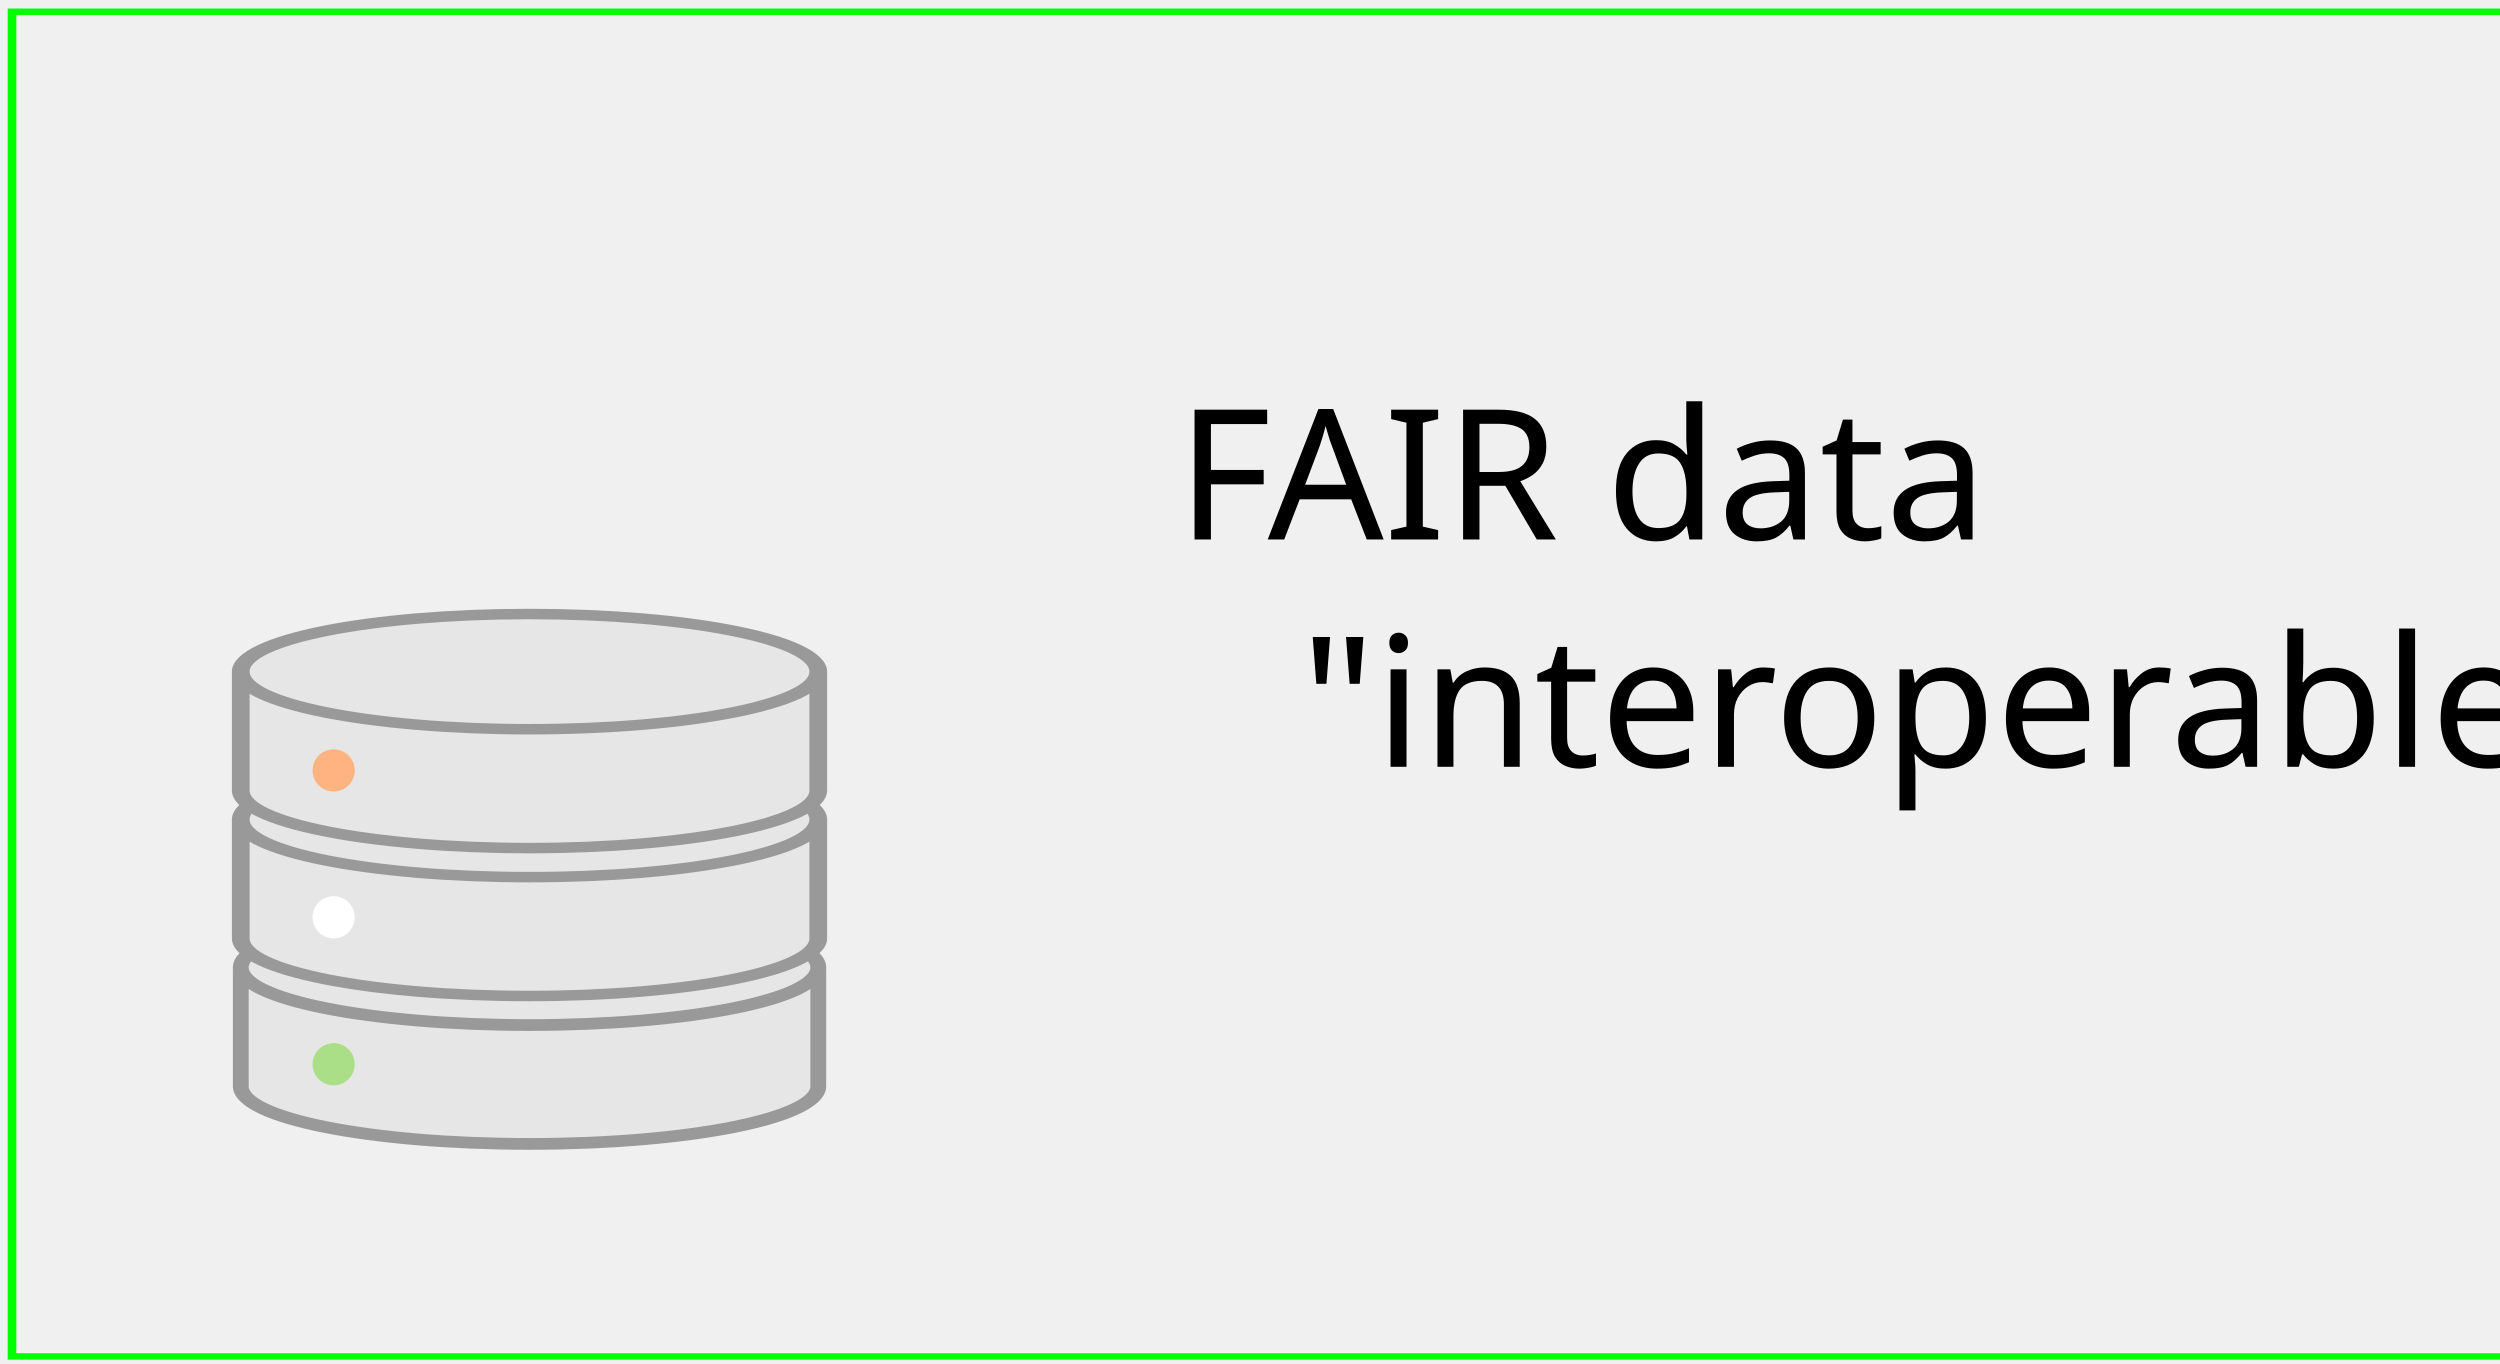
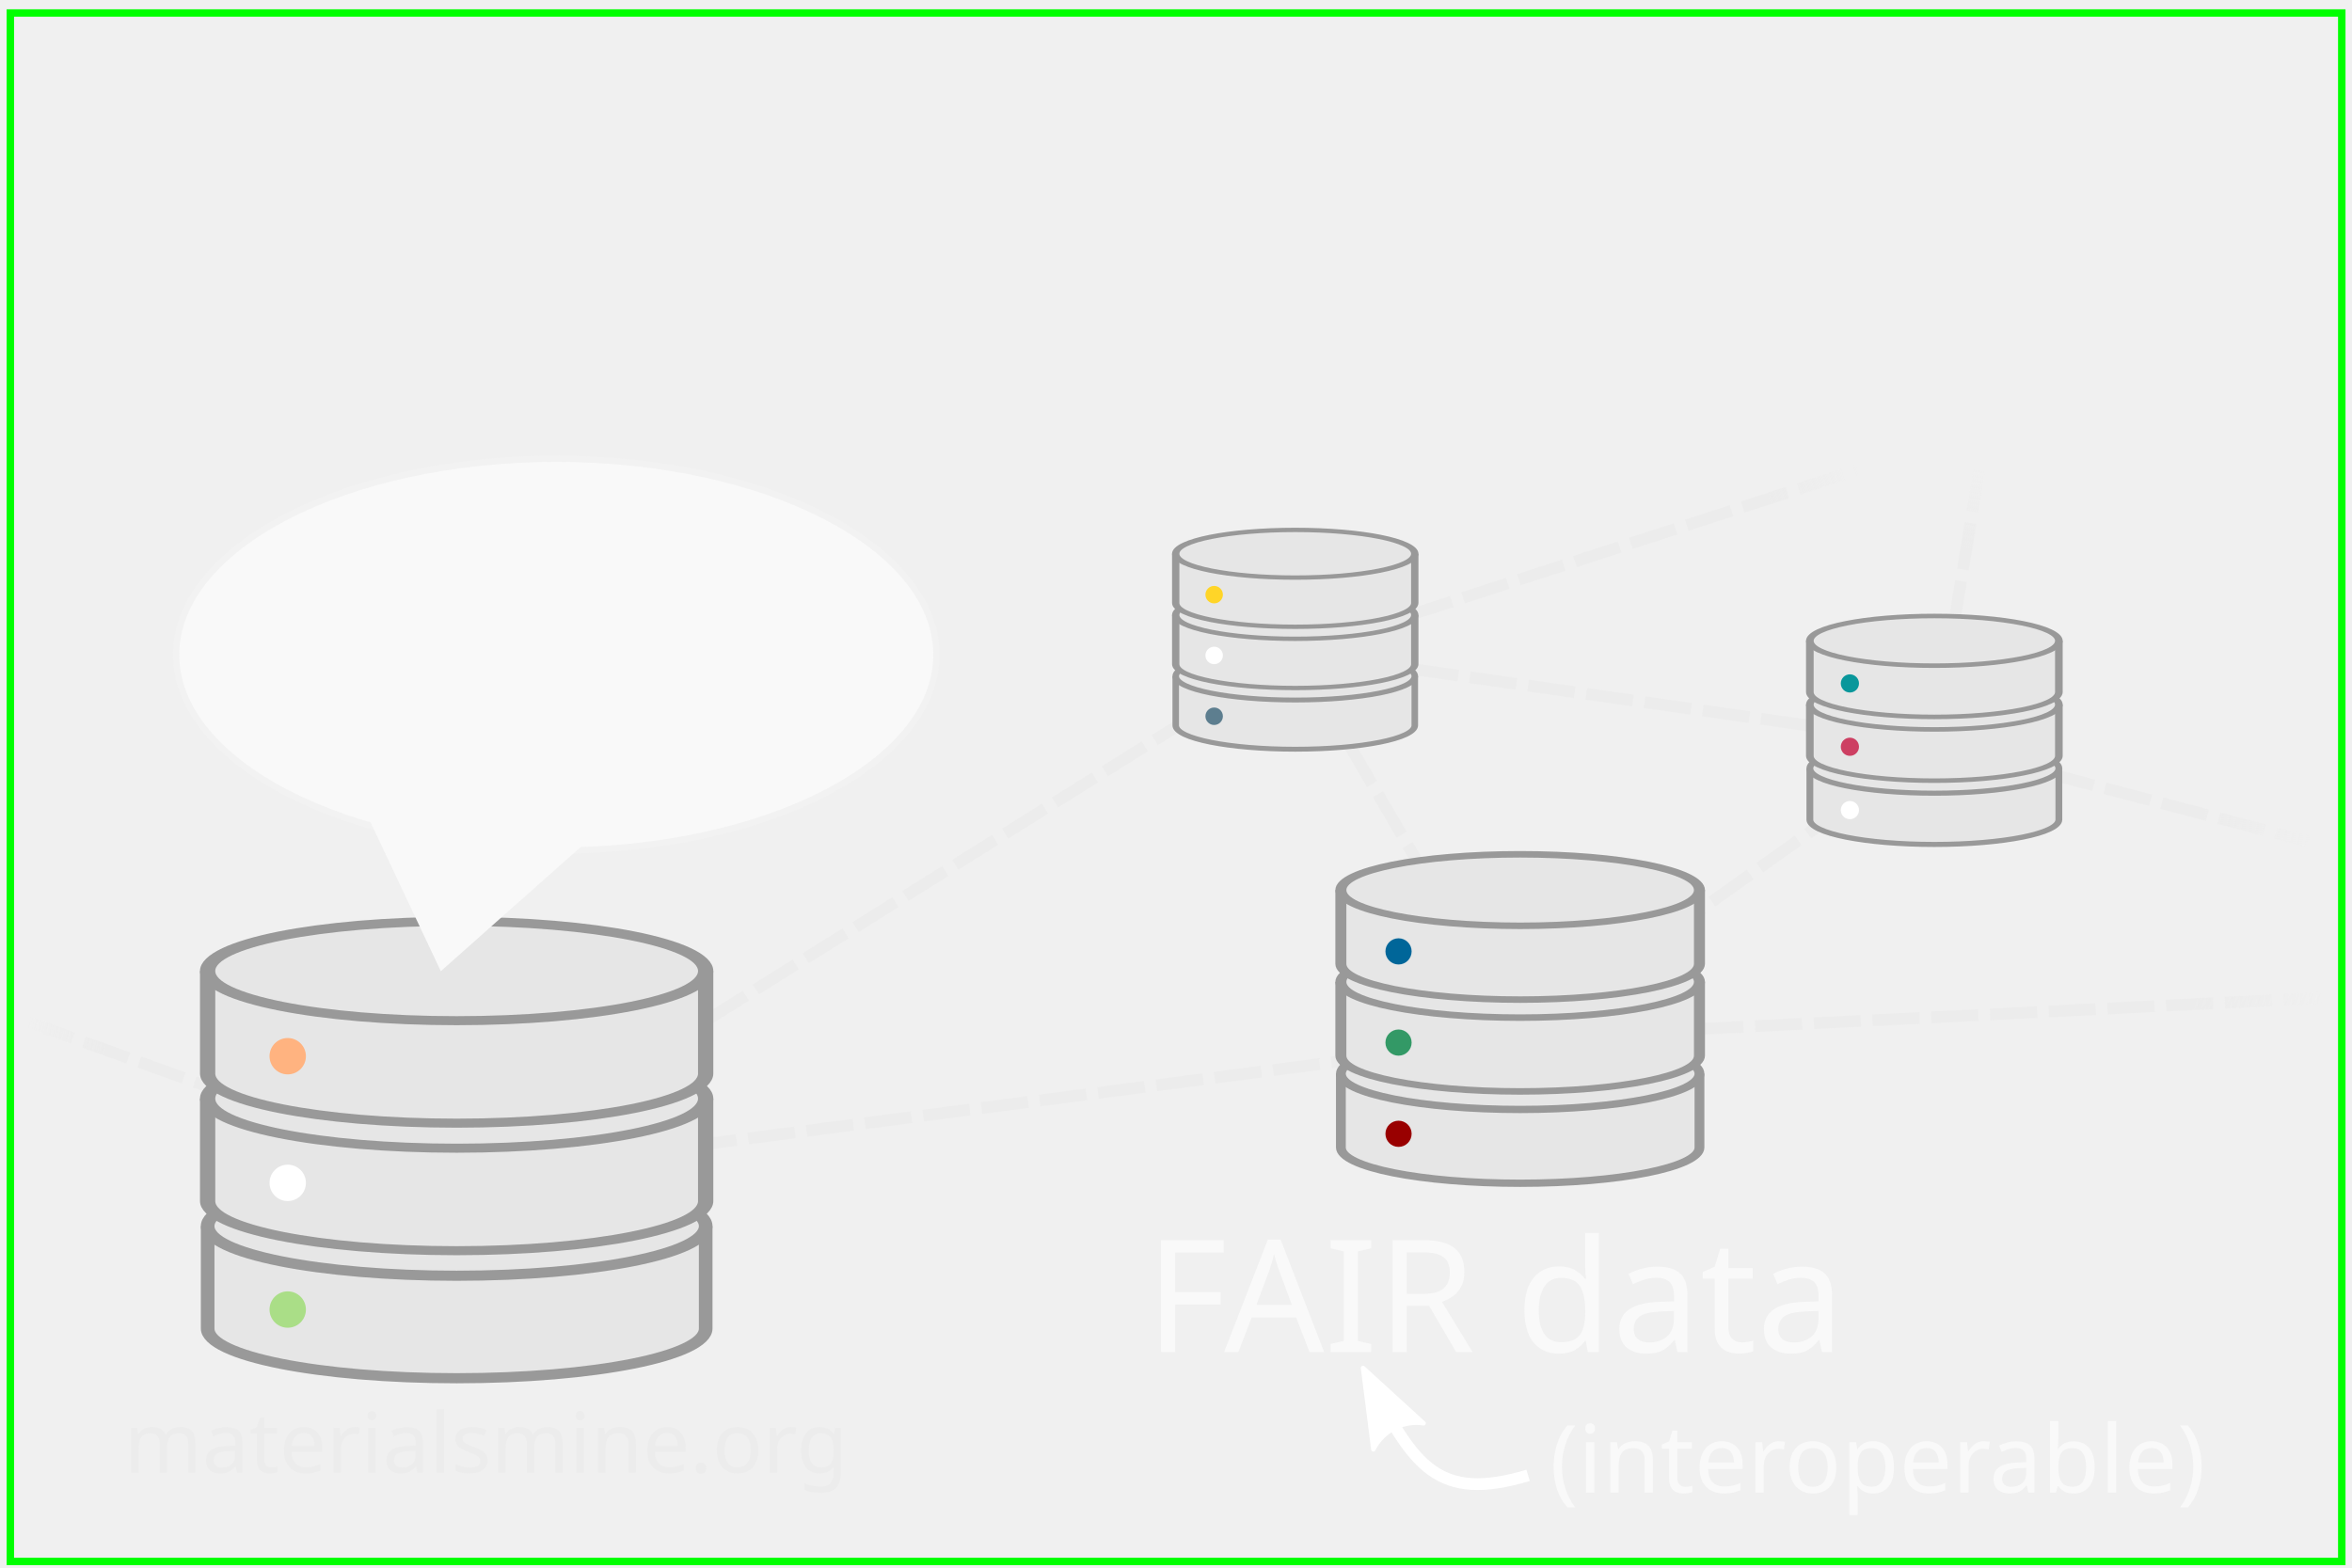
- <svg xmlns="http://www.w3.org/2000/svg" width="1100" height="600" viewBox="0 0 291.042 158.75" version="1.1" id="svg8">
-   <defs id="defs2" />
-   <g id="layer1" transform="translate(0,-138.25)">
-     <g id="g833" transform="matrix(1.344712,0,0,1,-9.272495,0)">
+ <svg xmlns="http://www.w3.org/2000/svg" xmlns:xlink="http://www.w3.org/1999/xlink" width="1200" height="800" viewBox="0 0 317.5 211.667" version="1.1" id="svg8">
+   <defs id="defs2">
+     <marker orient="auto" refY="0" refX="0" id="marker1509" style="overflow:visible">
+       <path id="path1507" style="fill:#ffffff;fill-opacity:1;fill-rule:evenodd;stroke:#ffffff;stroke-width:0.625;stroke-linejoin:round;stroke-opacity:1" d="M 8.719,4.034 -2.207,0.016 8.719,-4.002 c -1.745,2.372 -1.735,5.617 -6e-7,8.035 z" transform="scale(-0.6)" />
+     </marker>
+     <marker orient="auto" refY="0" refX="0" id="Arrow2Send" style="overflow:visible">
+       <path id="path1232" style="fill:#ffffff;fill-opacity:1;fill-rule:evenodd;stroke:#ffffff;stroke-width:0.625;stroke-linejoin:round;stroke-opacity:1" d="M 8.719,4.034 -2.207,0.016 8.719,-4.002 c -1.745,2.372 -1.735,5.617 -6e-7,8.035 z" transform="matrix(-0.3,0,0,-0.3,0.69,0)" />
+     </marker>
+     <marker orient="auto" refY="0" refX="0" id="Arrow2Mend" style="overflow:visible">
+       <path id="path1226" style="fill:#ffffff;fill-opacity:1;fill-rule:evenodd;stroke:#ffffff;stroke-width:0.625;stroke-linejoin:round;stroke-opacity:1" d="M 8.719,4.034 -2.207,0.016 8.719,-4.002 c -1.745,2.372 -1.735,5.617 -6e-7,8.035 z" transform="scale(-0.6)" />
+     </marker>
+     <linearGradient id="linearGradient1193">
+       <stop style="stop-color:#ececec;stop-opacity:1;" offset="0" id="stop1189" />
+       <stop style="stop-color:#ececec;stop-opacity:0;" offset="1" id="stop1191" />
+     </linearGradient>
+     <linearGradient id="linearGradient1185">
+       <stop style="stop-color:#ececec;stop-opacity:1;" offset="0" id="stop1181" />
+       <stop style="stop-color:#ececec;stop-opacity:0;" offset="1" id="stop1183" />
+     </linearGradient>
+     <linearGradient id="linearGradient1177">
+       <stop style="stop-color:#ececec;stop-opacity:1;" offset="0" id="stop1173" />
+       <stop style="stop-color:#ececec;stop-opacity:0;" offset="1" id="stop1175" />
+     </linearGradient>
+     <linearGradient id="linearGradient1169">
+       <stop style="stop-color:#ececec;stop-opacity:1;" offset="0" id="stop1165" />
+       <stop style="stop-color:#ececec;stop-opacity:0;" offset="1" id="stop1167" />
+     </linearGradient>
+     <linearGradient id="linearGradient1153">
+       <stop style="stop-color:#ececec;stop-opacity:1;" offset="0" id="stop1149" />
+       <stop style="stop-color:#ececec;stop-opacity:0;" offset="1" id="stop1151" />
+     </linearGradient>
+     <linearGradient id="linearGradient1135">
+       <stop style="stop-color:#ff0000;stop-opacity:1;" offset="0" id="stop1131" />
+       <stop style="stop-color:#ff0000;stop-opacity:0;" offset="1" id="stop1133" />
+     </linearGradient>
+     <linearGradient id="linearGradient1119">
+       <stop style="stop-color:#ffffff;stop-opacity:1" offset="0" id="stop1115" />
+       <stop style="stop-color:#d35f5f;stop-opacity:0;" offset="1" id="stop1117" />
+     </linearGradient>
+     <linearGradient xlink:href="#linearGradient1119" id="linearGradient1089" x1="267.183" y1="148.768" x2="265.666" y2="157.552" gradientUnits="userSpaceOnUse" />
+     <linearGradient xlink:href="#linearGradient1135" id="linearGradient1137" x1="260.339" y1="167.246" x2="267.966" y2="167.246" gradientUnits="userSpaceOnUse" />
+     <linearGradient xlink:href="#linearGradient1153" id="linearGradient1155" x1="265.417" y1="21.211" x2="267.183" y2="10.518" gradientUnits="userSpaceOnUse" />
+     <linearGradient xlink:href="#linearGradient1169" id="linearGradient1171" x1="238.686" y1="152.567" x2="250.739" y2="148.763" gradientUnits="userSpaceOnUse" />
+     <linearGradient xlink:href="#linearGradient1177" id="linearGradient1179" x1="296.091" y1="220.892" x2="313.378" y2="220.058" gradientUnits="userSpaceOnUse" />
+     <linearGradient xlink:href="#linearGradient1185" id="linearGradient1187" x1="297.403" y1="195.562" x2="311.678" y2="198.986" gradientUnits="userSpaceOnUse" />
+     <linearGradient xlink:href="#linearGradient1193" id="linearGradient1195" x1="14.376" y1="227.045" x2="3.873" y2="223.338" gradientUnits="userSpaceOnUse" />
+   </defs>
+   <g id="layer2" style="display:none" transform="translate(0,52.91667)">
+     <rect transform="translate(0,-138.25)" style="opacity:1;fill:#000000;fill-opacity:1;stroke:#000000;stroke-width:0.794;stroke-linejoin:miter;stroke-miterlimit:4;stroke-dasharray:none;stroke-dashoffset:0;stroke-opacity:1" id="rect1012" width="380.859" height="198.047" x="-12.829" y="129.957" />
+   </g>
+   <g id="layer3" transform="translate(0,52.91667)">
+     <path transform="translate(0,-138.25)" style="opacity:1;vector-effect:none;fill:none;fill-opacity:1;stroke:#ececec;stroke-width:1.587;stroke-linecap:butt;stroke-linejoin:miter;stroke-miterlimit:4;stroke-dasharray:6.35, 1.588;stroke-dashoffset:0;stroke-opacity:1" d="M 61.644,244.17 174.848,173.411" id="path1016" />
+     <path transform="translate(0,-138.25)" id="path1018" d="M 205.21,225.474 174.848,173.411" style="opacity:1;vector-effect:none;fill:none;fill-opacity:1;stroke:#ececec;stroke-width:1.587;stroke-linecap:butt;stroke-linejoin:miter;stroke-miterlimit:4;stroke-dasharray:6.35, 1.588;stroke-dashoffset:0;stroke-opacity:1" />
+     <path transform="translate(0,-138.25)" style="opacity:1;vector-effect:none;fill:none;fill-opacity:1;stroke:#ececec;stroke-width:1.587;stroke-linecap:butt;stroke-linejoin:miter;stroke-miterlimit:4;stroke-dasharray:6.35, 1.588;stroke-dashoffset:0;stroke-opacity:1" d="M 61.644,244.17 205.21,225.474" id="path1020" />
+     <path transform="translate(0,-138.25)" id="path1022" d="m 205.21,225.474 55.913,-39.75" style="opacity:1;vector-effect:none;fill:none;fill-opacity:1;stroke:#ececec;stroke-width:1.587;stroke-linecap:butt;stroke-linejoin:miter;stroke-miterlimit:4;stroke-dasharray:6.35, 1.588;stroke-dashoffset:0;stroke-opacity:1" />
+     <path transform="translate(0,-138.25)" style="opacity:1;vector-effect:none;fill:none;fill-opacity:1;stroke:#ececec;stroke-width:1.587;stroke-linecap:butt;stroke-linejoin:miter;stroke-miterlimit:4;stroke-dasharray:6.35, 1.588;stroke-dashoffset:0;stroke-opacity:1" d="m 174.848,173.411 86.275,12.312" id="path1024" />
+     <path transform="translate(0,-138.25)" id="path1026" d="M 205.21,225.474 313.378,220.058" style="opacity:1;vector-effect:none;fill:none;fill-opacity:1;stroke:url(#linearGradient1179);stroke-width:1.587;stroke-linecap:butt;stroke-linejoin:miter;stroke-miterlimit:4;stroke-dasharray:6.35, 1.588;stroke-dashoffset:0;stroke-opacity:1" />
+     <path style="opacity:1;vector-effect:none;fill:url(#linearGradient1089);fill-opacity:1;stroke:url(#linearGradient1137);stroke-width:1.587;stroke-linecap:butt;stroke-linejoin:miter;stroke-miterlimit:4;stroke-dasharray:6.35, 1.588;stroke-dashoffset:0;stroke-opacity:0" d="m 261.122,185.723 6.06,-36.956" id="path1028" transform="translate(0,-138.25)" />
+     <path transform="translate(0,-138.25)" id="path1030" d="m 261.122,185.723 50.555,13.263" style="opacity:1;vector-effect:none;fill:none;fill-opacity:1;stroke:url(#linearGradient1187);stroke-width:1.587;stroke-linecap:butt;stroke-linejoin:miter;stroke-miterlimit:4;stroke-dasharray:6.35, 1.588;stroke-dashoffset:0;stroke-opacity:1" />
+     <path transform="translate(0,-138.25)" style="opacity:1;vector-effect:none;fill:none;fill-opacity:1;stroke:url(#linearGradient1171);stroke-width:1.587;stroke-linecap:butt;stroke-linejoin:miter;stroke-miterlimit:4;stroke-dasharray:6.35, 1.588;stroke-dashoffset:0;stroke-opacity:1" d="M 174.848,173.411 250.739,148.763" id="path1032" />
+     <path transform="translate(0,-138.25)" id="path1034" d="M 3.873,223.338 61.644,244.17" style="opacity:1;vector-effect:none;fill:none;fill-opacity:1;stroke:url(#linearGradient1195);stroke-width:1.587;stroke-linecap:butt;stroke-linejoin:miter;stroke-miterlimit:4;stroke-dasharray:6.35, 1.588;stroke-dashoffset:0;stroke-opacity:1" />
+     <path id="path1139" d="m 261.122,47.473 6.06,-36.956" style="opacity:1;vector-effect:none;fill:#ffffff;fill-opacity:0;stroke:url(#linearGradient1155);stroke-width:1.587;stroke-linecap:butt;stroke-linejoin:miter;stroke-miterlimit:4;stroke-dasharray:6.35, 1.588;stroke-dashoffset:0;stroke-opacity:1" />
+   </g>
+   <g id="layer1" transform="translate(0,-85.33332)" style="display:inline">
+     <g id="g833" transform="matrix(1.344712,0,0,1.335536,-9.272495,-99.37287)">
      <rect y="139.615" x="7.934" height="156.546" width="234.045" id="rect828" style="opacity:1;fill:none;fill-opacity:1;stroke:#00ff00;stroke-width:0.748;stroke-linejoin:miter;stroke-miterlimit:4;stroke-dasharray:none;stroke-dashoffset:0;stroke-opacity:1" />
    </g>
    <g id="g869" transform="matrix(2,0,0,2,7.845783,-300.4812)">
      <path style="opacity:1;fill:#e6e6e6;fill-opacity:1;stroke:#999999;stroke-width:0.684;stroke-linejoin:miter;stroke-miterlimit:4;stroke-dasharray:none;stroke-dashoffset:0;stroke-opacity:1" d="m 39.399,275.679 c 0,0 -6e-6,5.067 0,6.919 -6e-6,1.852 -5.596,3.353 -12.499,3.353 -6.903,0 -12.499,-1.501 -12.499,-3.353 5e-6,-1.852 -1e-6,-6.919 -1e-6,-6.919" id="path876" transform="matrix(1.344712,0,0,1,-9.272495,-7.2916666e-7)" />
      <path style="opacity:1;fill:#e6e6e6;fill-opacity:1;stroke:#999999;stroke-width:0.684;stroke-linejoin:miter;stroke-miterlimit:4;stroke-dasharray:none;stroke-dashoffset:0;stroke-opacity:1" d="m 39.399,275.679 a 12.499,3.353 0 0 1 -12.499,3.353 12.499,3.353 0 0 1 -12.499,-3.353 12.499,3.353 0 0 1 12.499,-3.353 12.499,3.353 0 0 1 12.499,3.353 z" id="path878" transform="matrix(1.344712,0,0,1,-9.272495,-7.2916666e-7)" />
      <g transform="matrix(1.28895,0,0,0.7630892,1.876506,69.26278)" id="g874">
        <path style="opacity:1;fill:#e6e6e6;fill-opacity:1;stroke:#999999;stroke-width:0.8;stroke-linejoin:miter;stroke-miterlimit:4;stroke-dasharray:none;stroke-dashoffset:0;stroke-opacity:1" d="m 32.453,259.218 c 0,0 -6e-6,6.641 0,9.067 -6e-6,2.427 -5.838,4.394 -13.04,4.394 -7.202,0 -13.04,-1.967 -13.04,-4.394 6e-6,-2.427 -1e-6,-9.067 -1e-6,-9.067" id="path870" />
        <path style="opacity:1;fill:#e6e6e6;fill-opacity:1;stroke:#999999;stroke-width:0.8;stroke-linejoin:miter;stroke-miterlimit:4;stroke-dasharray:none;stroke-dashoffset:0;stroke-opacity:1" d="m 32.453,259.218 a 13.04,4.394 0 0 1 -13.04,4.394 13.04,4.394 0 0 1 -13.04,-4.394 13.04,4.394 0 0 1 13.04,-4.394 13.04,4.394 0 0 1 13.04,4.394 z" id="path872" />
      </g>
      <g id="g841" transform="matrix(1.28895,0,0,0.7630892,1.876506,60.65324)">
        <path id="ellipse829" d="m 32.453,259.218 c 0,0 -6e-6,6.641 0,9.067 -6e-6,2.427 -5.838,4.394 -13.04,4.394 -7.202,0 -13.04,-1.967 -13.04,-4.394 6e-6,-2.427 -1e-6,-9.067 -1e-6,-9.067" style="opacity:1;fill:#e6e6e6;fill-opacity:1;stroke:#999999;stroke-width:0.8;stroke-linejoin:miter;stroke-miterlimit:4;stroke-dasharray:none;stroke-dashoffset:0;stroke-opacity:1" />
        <path id="path827" d="m 32.453,259.218 a 13.04,4.394 0 0 1 -13.04,4.394 13.04,4.394 0 0 1 -13.04,-4.394 13.04,4.394 0 0 1 13.04,-4.394 13.04,4.394 0 0 1 13.04,4.394 z" style="opacity:1;fill:#e6e6e6;fill-opacity:1;stroke:#999999;stroke-width:0.8;stroke-linejoin:miter;stroke-miterlimit:4;stroke-dasharray:none;stroke-dashoffset:0;stroke-opacity:1" />
      </g>
      <circle r="1.228" cy="264.211" cx="15.497" id="path882" style="opacity:1;fill:#ffb380;fill-opacity:1;stroke:none;stroke-width:0.794;stroke-linejoin:miter;stroke-miterlimit:4;stroke-dasharray:none;stroke-dashoffset:0;stroke-opacity:1" />
      <circle style="opacity:1;fill:#ffffff;fill-opacity:1;stroke:none;stroke-width:0.794;stroke-linejoin:miter;stroke-miterlimit:4;stroke-dasharray:none;stroke-dashoffset:0;stroke-opacity:1" id="circle884" cx="15.497" cy="272.762" r="1.228" />
      <circle r="1.228" cy="281.314" cx="15.497" id="circle886" style="opacity:1;fill:#aade87;fill-opacity:1;stroke:none;stroke-width:0.794;stroke-linejoin:miter;stroke-miterlimit:4;stroke-dasharray:none;stroke-dashoffset:0;stroke-opacity:1" />
    </g>
    <flowRoot xml:space="preserve" id="flowRoot875" style="font-style:normal;font-variant:normal;font-weight:normal;font-stretch:normal;font-size:10.667px;line-height:1;font-family:console;-inkscape-font-specification:console;letter-spacing:0px;word-spacing:0px;fill:#000000;fill-opacity:1;stroke:none" transform="matrix(0.2645833,0,0,0.2645833,0,138.25)">
      <flowRegion id="flowRegion877">
        <rect id="rect879" width="442.447" height="154.553" x="488.914" y="153.513" />
      </flowRegion>
      <flowPara id="flowPara881" />
    </flowRoot>
-     <text id="text885" y="201.054" x="137.018" style="font-style:normal;font-variant:normal;font-weight:normal;font-stretch:normal;font-size:2.822px;line-height:1;font-family:console;-inkscape-font-specification:console;letter-spacing:0px;word-spacing:0px;fill:#000000;fill-opacity:1;stroke:none;stroke-width:0.265" xml:space="preserve">
-       <tspan style="font-style:normal;font-variant:normal;font-weight:normal;font-stretch:normal;font-size:21.167px;font-family:Tahoma;-inkscape-font-specification:Tahoma;stroke-width:0.265" y="201.054" x="137.018" id="tspan883">FAIR data</tspan>
+     <text id="text885" y="267.885" x="154.683" style="font-style:normal;font-variant:normal;font-weight:normal;font-stretch:normal;font-size:2.822px;line-height:1;font-family:console;-inkscape-font-specification:console;letter-spacing:0px;word-spacing:0px;fill:#000000;fill-opacity:1;stroke:none;stroke-width:0.265" xml:space="preserve">
+       <tspan style="font-style:normal;font-variant:normal;font-weight:normal;font-stretch:normal;font-size:21.167px;font-family:Tahoma;-inkscape-font-specification:Tahoma;fill:#f9f9f9;stroke-width:0.265" y="267.885" x="154.683" id="tspan883">FAIR data</tspan>
    </text>
    <flowRoot xml:space="preserve" id="flowRoot887" style="font-style:normal;font-variant:normal;font-weight:normal;font-stretch:normal;font-size:10.667px;line-height:1;font-family:console;-inkscape-font-specification:console;letter-spacing:0px;word-spacing:0px;fill:#000000;fill-opacity:1;stroke:none" transform="matrix(0.2645833,0,0,0.2645833,0,138.25)">
      <flowRegion id="flowRegion889">
        <rect id="rect891" width="320.218" height="50.508" x="684.883" y="300.995" />
      </flowRegion>
      <flowPara id="flowPara893" />
    </flowRoot>
-     <text xml:space="preserve" style="font-style:normal;font-variant:normal;font-weight:normal;font-stretch:normal;font-size:2.822px;line-height:1;font-family:console;-inkscape-font-specification:console;letter-spacing:0px;word-spacing:0px;fill:#000000;fill-opacity:1;stroke:none;stroke-width:0.265" x="151.45" y="227.514" id="text897">
-       <tspan id="tspan895" x="151.45" y="227.514" style="font-style:normal;font-variant:normal;font-weight:normal;font-stretch:normal;font-size:21.167px;font-family:Tahoma;-inkscape-font-specification:Tahoma;stroke-width:0.265">"interoperable"</tspan>
+     <text xml:space="preserve" style="font-style:normal;font-variant:normal;font-weight:normal;font-stretch:normal;font-size:2.822px;line-height:1;font-family:console;-inkscape-font-specification:console;letter-spacing:0px;word-spacing:0px;fill:#000000;fill-opacity:1;stroke:none;stroke-width:0.265" x="209.206" y="286.861" id="text897">
+       <tspan id="tspan895" x="209.206" y="286.861" style="font-style:normal;font-variant:normal;font-weight:normal;font-stretch:normal;font-size:12.7px;font-family:Tahoma;-inkscape-font-specification:Tahoma;fill:#f9f9f9;stroke-width:0.265">(interoperable)</tspan>
    </text>
+     <text id="text901" y="284.175" x="16.746" style="font-style:normal;font-variant:normal;font-weight:normal;font-stretch:normal;font-size:2.822px;line-height:1;font-family:console;-inkscape-font-specification:console;letter-spacing:0px;word-spacing:0px;fill:#000000;fill-opacity:1;stroke:none;stroke-width:0.265" xml:space="preserve">
+       <tspan style="font-style:normal;font-variant:normal;font-weight:normal;font-stretch:normal;font-size:11.289px;font-family:Tahoma;-inkscape-font-specification:Tahoma;fill:#ececec;stroke-width:0.265" y="284.175" x="16.746" id="tspan899">materialsmine.org</tspan>
+     </text>
+     <ellipse style="opacity:1;fill:#f9f9f9;fill-opacity:1;stroke:#f2f2f2;stroke-width:0.852;stroke-linejoin:miter;stroke-miterlimit:4;stroke-dasharray:none;stroke-dashoffset:0;stroke-opacity:1" id="path903" cx="75.089" cy="173.729" rx="51.316" ry="26.452" />
+     <g id="g869-5" transform="translate(234.2231,-86.60205)">
+       <path style="opacity:1;fill:#e6e6e6;fill-opacity:1;stroke:#999999;stroke-width:0.684;stroke-linejoin:miter;stroke-miterlimit:4;stroke-dasharray:none;stroke-dashoffset:0;stroke-opacity:1" d="m 39.399,275.679 c 0,0 -6e-6,5.067 0,6.919 -6e-6,1.852 -5.596,3.353 -12.499,3.353 -6.903,0 -12.499,-1.501 -12.499,-3.353 5e-6,-1.852 -1e-6,-6.919 -1e-6,-6.919" id="path876-5" transform="matrix(1.344712,0,0,1,-9.272495,-7.2916666e-7)" />
+       <path style="opacity:1;fill:#e6e6e6;fill-opacity:1;stroke:#999999;stroke-width:0.684;stroke-linejoin:miter;stroke-miterlimit:4;stroke-dasharray:none;stroke-dashoffset:0;stroke-opacity:1" d="m 39.399,275.679 a 12.499,3.353 0 0 1 -12.499,3.353 12.499,3.353 0 0 1 -12.499,-3.353 12.499,3.353 0 0 1 12.499,-3.353 12.499,3.353 0 0 1 12.499,3.353 z" id="path878-3" transform="matrix(1.344712,0,0,1,-9.272495,-7.2916666e-7)" />
+       <g transform="matrix(1.28895,0,0,0.7630892,1.876506,69.26278)" id="g874-8">
+         <path style="opacity:1;fill:#e6e6e6;fill-opacity:1;stroke:#999999;stroke-width:0.8;stroke-linejoin:miter;stroke-miterlimit:4;stroke-dasharray:none;stroke-dashoffset:0;stroke-opacity:1" d="m 32.453,259.218 c 0,0 -6e-6,6.641 0,9.067 -6e-6,2.427 -5.838,4.394 -13.04,4.394 -7.202,0 -13.04,-1.967 -13.04,-4.394 6e-6,-2.427 -1e-6,-9.067 -1e-6,-9.067" id="path870-6" />
+         <path style="opacity:1;fill:#e6e6e6;fill-opacity:1;stroke:#999999;stroke-width:0.8;stroke-linejoin:miter;stroke-miterlimit:4;stroke-dasharray:none;stroke-dashoffset:0;stroke-opacity:1" d="m 32.453,259.218 a 13.04,4.394 0 0 1 -13.04,4.394 13.04,4.394 0 0 1 -13.04,-4.394 13.04,4.394 0 0 1 13.04,-4.394 13.04,4.394 0 0 1 13.04,4.394 z" id="path872-2" />
+       </g>
+       <g id="g841-3" transform="matrix(1.28895,0,0,0.7630892,1.876506,60.65324)">
+         <path id="ellipse829-5" d="m 32.453,259.218 c 0,0 -6e-6,6.641 0,9.067 -6e-6,2.427 -5.838,4.394 -13.04,4.394 -7.202,0 -13.04,-1.967 -13.04,-4.394 6e-6,-2.427 -1e-6,-9.067 -1e-6,-9.067" style="opacity:1;fill:#e6e6e6;fill-opacity:1;stroke:#999999;stroke-width:0.8;stroke-linejoin:miter;stroke-miterlimit:4;stroke-dasharray:none;stroke-dashoffset:0;stroke-opacity:1" />
+         <path id="path827-0" d="m 32.453,259.218 a 13.04,4.394 0 0 1 -13.04,4.394 13.04,4.394 0 0 1 -13.04,-4.394 13.04,4.394 0 0 1 13.04,-4.394 13.04,4.394 0 0 1 13.04,4.394 z" style="opacity:1;fill:#e6e6e6;fill-opacity:1;stroke:#999999;stroke-width:0.8;stroke-linejoin:miter;stroke-miterlimit:4;stroke-dasharray:none;stroke-dashoffset:0;stroke-opacity:1" />
+       </g>
+       <circle r="1.228" cy="264.211" cx="15.497" id="path882-9" style="opacity:1;fill:#09979b;fill-opacity:1;stroke:none;stroke-width:0.794;stroke-linejoin:miter;stroke-miterlimit:4;stroke-dasharray:none;stroke-dashoffset:0;stroke-opacity:1" />
+       <circle style="opacity:1;fill:#cd3f62;fill-opacity:1;stroke:none;stroke-width:0.794;stroke-linejoin:miter;stroke-miterlimit:4;stroke-dasharray:none;stroke-dashoffset:0;stroke-opacity:1" id="circle884-6" cx="15.497" cy="272.762" r="1.228" />
+       <circle r="1.228" cy="281.314" cx="15.497" id="circle886-6" style="opacity:1;fill:#ffffff;fill-opacity:1;stroke:none;stroke-width:0.794;stroke-linejoin:miter;stroke-miterlimit:4;stroke-dasharray:none;stroke-dashoffset:0;stroke-opacity:1" />
+     </g>
+     <g transform="matrix(0.96,0,0,0.96,149.0244,-88.02112)" id="g980">
+       <path transform="matrix(1.344712,0,0,1,-9.272495,-7.2916666e-7)" id="path958" d="m 39.399,275.679 c 0,0 -6e-6,5.067 0,6.919 -6e-6,1.852 -5.596,3.353 -12.499,3.353 -6.903,0 -12.499,-1.501 -12.499,-3.353 5e-6,-1.852 -1e-6,-6.919 -1e-6,-6.919" style="opacity:1;fill:#e6e6e6;fill-opacity:1;stroke:#999999;stroke-width:0.684;stroke-linejoin:miter;stroke-miterlimit:4;stroke-dasharray:none;stroke-dashoffset:0;stroke-opacity:1" />
+       <path transform="matrix(1.344712,0,0,1,-9.272495,-7.2916666e-7)" id="path960" d="m 39.399,275.679 a 12.499,3.353 0 0 1 -12.499,3.353 12.499,3.353 0 0 1 -12.499,-3.353 12.499,3.353 0 0 1 12.499,-3.353 12.499,3.353 0 0 1 12.499,3.353 z" style="opacity:1;fill:#e6e6e6;fill-opacity:1;stroke:#999999;stroke-width:0.684;stroke-linejoin:miter;stroke-miterlimit:4;stroke-dasharray:none;stroke-dashoffset:0;stroke-opacity:1" />
+       <g id="g966" transform="matrix(1.28895,0,0,0.7630892,1.876506,69.26278)">
+         <path id="path962" d="m 32.453,259.218 c 0,0 -6e-6,6.641 0,9.067 -6e-6,2.427 -5.838,4.394 -13.04,4.394 -7.202,0 -13.04,-1.967 -13.04,-4.394 6e-6,-2.427 -1e-6,-9.067 -1e-6,-9.067" style="opacity:1;fill:#e6e6e6;fill-opacity:1;stroke:#999999;stroke-width:0.8;stroke-linejoin:miter;stroke-miterlimit:4;stroke-dasharray:none;stroke-dashoffset:0;stroke-opacity:1" />
+         <path id="path964" d="m 32.453,259.218 a 13.04,4.394 0 0 1 -13.04,4.394 13.04,4.394 0 0 1 -13.04,-4.394 13.04,4.394 0 0 1 13.04,-4.394 13.04,4.394 0 0 1 13.04,4.394 z" style="opacity:1;fill:#e6e6e6;fill-opacity:1;stroke:#999999;stroke-width:0.8;stroke-linejoin:miter;stroke-miterlimit:4;stroke-dasharray:none;stroke-dashoffset:0;stroke-opacity:1" />
+       </g>
+       <g transform="matrix(1.28895,0,0,0.7630892,1.876506,60.65324)" id="g972">
+         <path style="opacity:1;fill:#e6e6e6;fill-opacity:1;stroke:#999999;stroke-width:0.8;stroke-linejoin:miter;stroke-miterlimit:4;stroke-dasharray:none;stroke-dashoffset:0;stroke-opacity:1" d="m 32.453,259.218 c 0,0 -6e-6,6.641 0,9.067 -6e-6,2.427 -5.838,4.394 -13.04,4.394 -7.202,0 -13.04,-1.967 -13.04,-4.394 6e-6,-2.427 -1e-6,-9.067 -1e-6,-9.067" id="path968" />
+         <path style="opacity:1;fill:#e6e6e6;fill-opacity:1;stroke:#999999;stroke-width:0.8;stroke-linejoin:miter;stroke-miterlimit:4;stroke-dasharray:none;stroke-dashoffset:0;stroke-opacity:1" d="m 32.453,259.218 a 13.04,4.394 0 0 1 -13.04,4.394 13.04,4.394 0 0 1 -13.04,-4.394 13.04,4.394 0 0 1 13.04,-4.394 13.04,4.394 0 0 1 13.04,4.394 z" id="path970" />
+       </g>
+       <circle style="opacity:1;fill:#ffd528;fill-opacity:1;stroke:none;stroke-width:0.794;stroke-linejoin:miter;stroke-miterlimit:4;stroke-dasharray:none;stroke-dashoffset:0;stroke-opacity:1" id="circle974" cx="15.497" cy="264.211" r="1.228" />
+       <circle r="1.228" cy="272.762" cx="15.497" id="circle976" style="opacity:1;fill:#ffffff;fill-opacity:1;stroke:none;stroke-width:0.794;stroke-linejoin:miter;stroke-miterlimit:4;stroke-dasharray:none;stroke-dashoffset:0;stroke-opacity:1" />
+       <circle style="opacity:1;fill:#5d7e8f;fill-opacity:1;stroke:none;stroke-width:0.794;stroke-linejoin:miter;stroke-miterlimit:4;stroke-dasharray:none;stroke-dashoffset:0;stroke-opacity:1" id="circle978" cx="15.497" cy="281.314" r="1.228" />
+     </g>
+     <g id="g1004" transform="matrix(1.44,0,0,1.44,166.4746,-166.6748)">
+       <path style="opacity:1;fill:#e6e6e6;fill-opacity:1;stroke:#999999;stroke-width:0.684;stroke-linejoin:miter;stroke-miterlimit:4;stroke-dasharray:none;stroke-dashoffset:0;stroke-opacity:1" d="m 39.399,275.679 c 0,0 -6e-6,5.067 0,6.919 -6e-6,1.852 -5.596,3.353 -12.499,3.353 -6.903,0 -12.499,-1.501 -12.499,-3.353 5e-6,-1.852 -1e-6,-6.919 -1e-6,-6.919" id="path982" transform="matrix(1.344712,0,0,1,-9.272495,-7.2916666e-7)" />
+       <path style="opacity:1;fill:#e6e6e6;fill-opacity:1;stroke:#999999;stroke-width:0.684;stroke-linejoin:miter;stroke-miterlimit:4;stroke-dasharray:none;stroke-dashoffset:0;stroke-opacity:1" d="m 39.399,275.679 a 12.499,3.353 0 0 1 -12.499,3.353 12.499,3.353 0 0 1 -12.499,-3.353 12.499,3.353 0 0 1 12.499,-3.353 12.499,3.353 0 0 1 12.499,3.353 z" id="path984" transform="matrix(1.344712,0,0,1,-9.272495,-7.2916666e-7)" />
+       <g transform="matrix(1.28895,0,0,0.7630892,1.876506,69.26278)" id="g990">
+         <path style="opacity:1;fill:#e6e6e6;fill-opacity:1;stroke:#999999;stroke-width:0.8;stroke-linejoin:miter;stroke-miterlimit:4;stroke-dasharray:none;stroke-dashoffset:0;stroke-opacity:1" d="m 32.453,259.218 c 0,0 -6e-6,6.641 0,9.067 -6e-6,2.427 -5.838,4.394 -13.04,4.394 -7.202,0 -13.04,-1.967 -13.04,-4.394 6e-6,-2.427 -1e-6,-9.067 -1e-6,-9.067" id="path986" />
+         <path style="opacity:1;fill:#e6e6e6;fill-opacity:1;stroke:#999999;stroke-width:0.8;stroke-linejoin:miter;stroke-miterlimit:4;stroke-dasharray:none;stroke-dashoffset:0;stroke-opacity:1" d="m 32.453,259.218 a 13.04,4.394 0 0 1 -13.04,4.394 13.04,4.394 0 0 1 -13.04,-4.394 13.04,4.394 0 0 1 13.04,-4.394 13.04,4.394 0 0 1 13.04,4.394 z" id="path988" />
+       </g>
+       <g id="g996" transform="matrix(1.28895,0,0,0.7630892,1.876506,60.65324)">
+         <path id="path992" d="m 32.453,259.218 c 0,0 -6e-6,6.641 0,9.067 -6e-6,2.427 -5.838,4.394 -13.04,4.394 -7.202,0 -13.04,-1.967 -13.04,-4.394 6e-6,-2.427 -1e-6,-9.067 -1e-6,-9.067" style="opacity:1;fill:#e6e6e6;fill-opacity:1;stroke:#999999;stroke-width:0.8;stroke-linejoin:miter;stroke-miterlimit:4;stroke-dasharray:none;stroke-dashoffset:0;stroke-opacity:1" />
+         <path id="path994" d="m 32.453,259.218 a 13.04,4.394 0 0 1 -13.04,4.394 13.04,4.394 0 0 1 -13.04,-4.394 13.04,4.394 0 0 1 13.04,-4.394 13.04,4.394 0 0 1 13.04,4.394 z" style="opacity:1;fill:#e6e6e6;fill-opacity:1;stroke:#999999;stroke-width:0.8;stroke-linejoin:miter;stroke-miterlimit:4;stroke-dasharray:none;stroke-dashoffset:0;stroke-opacity:1" />
+       </g>
+       <circle r="1.228" cy="264.211" cx="15.497" id="circle998" style="opacity:1;fill:#006699;fill-opacity:1;stroke:none;stroke-width:0.794;stroke-linejoin:miter;stroke-miterlimit:4;stroke-dasharray:none;stroke-dashoffset:0;stroke-opacity:1" />
+       <circle style="opacity:1;fill:#339966;fill-opacity:1;stroke:none;stroke-width:0.794;stroke-linejoin:miter;stroke-miterlimit:4;stroke-dasharray:none;stroke-dashoffset:0;stroke-opacity:1" id="circle1000" cx="15.497" cy="272.762" r="1.228" />
+       <circle r="1.228" cy="281.314" cx="15.497" id="circle1002" style="opacity:1;fill:#990000;fill-opacity:1;stroke:none;stroke-width:0.794;stroke-linejoin:miter;stroke-miterlimit:4;stroke-dasharray:none;stroke-dashoffset:0;stroke-opacity:1" />
+     </g>
+     <path style="opacity:1;vector-effect:none;fill:none;fill-opacity:1;stroke:#ffffff;stroke-width:1.587;stroke-linecap:butt;stroke-linejoin:miter;stroke-miterlimit:4;stroke-dasharray:none;stroke-dashoffset:0;stroke-opacity:1;marker-end:url(#marker1509)" d="m 206.279,284.536 c -12.213,3.656 -15.431,-1.324 -21.303,-12.646" id="path1197" />
+     <path style="opacity:1;vector-effect:none;fill:#f9f9f9;fill-opacity:1;stroke:none;stroke-width:0.4;stroke-linecap:butt;stroke-linejoin:miter;stroke-miterlimit:4;stroke-dasharray:none;stroke-dashoffset:0;stroke-opacity:1" d="m 43.03,181.54 16.476,34.922 32.702,-29.042 z" id="path2195" />
  </g>
</svg>
